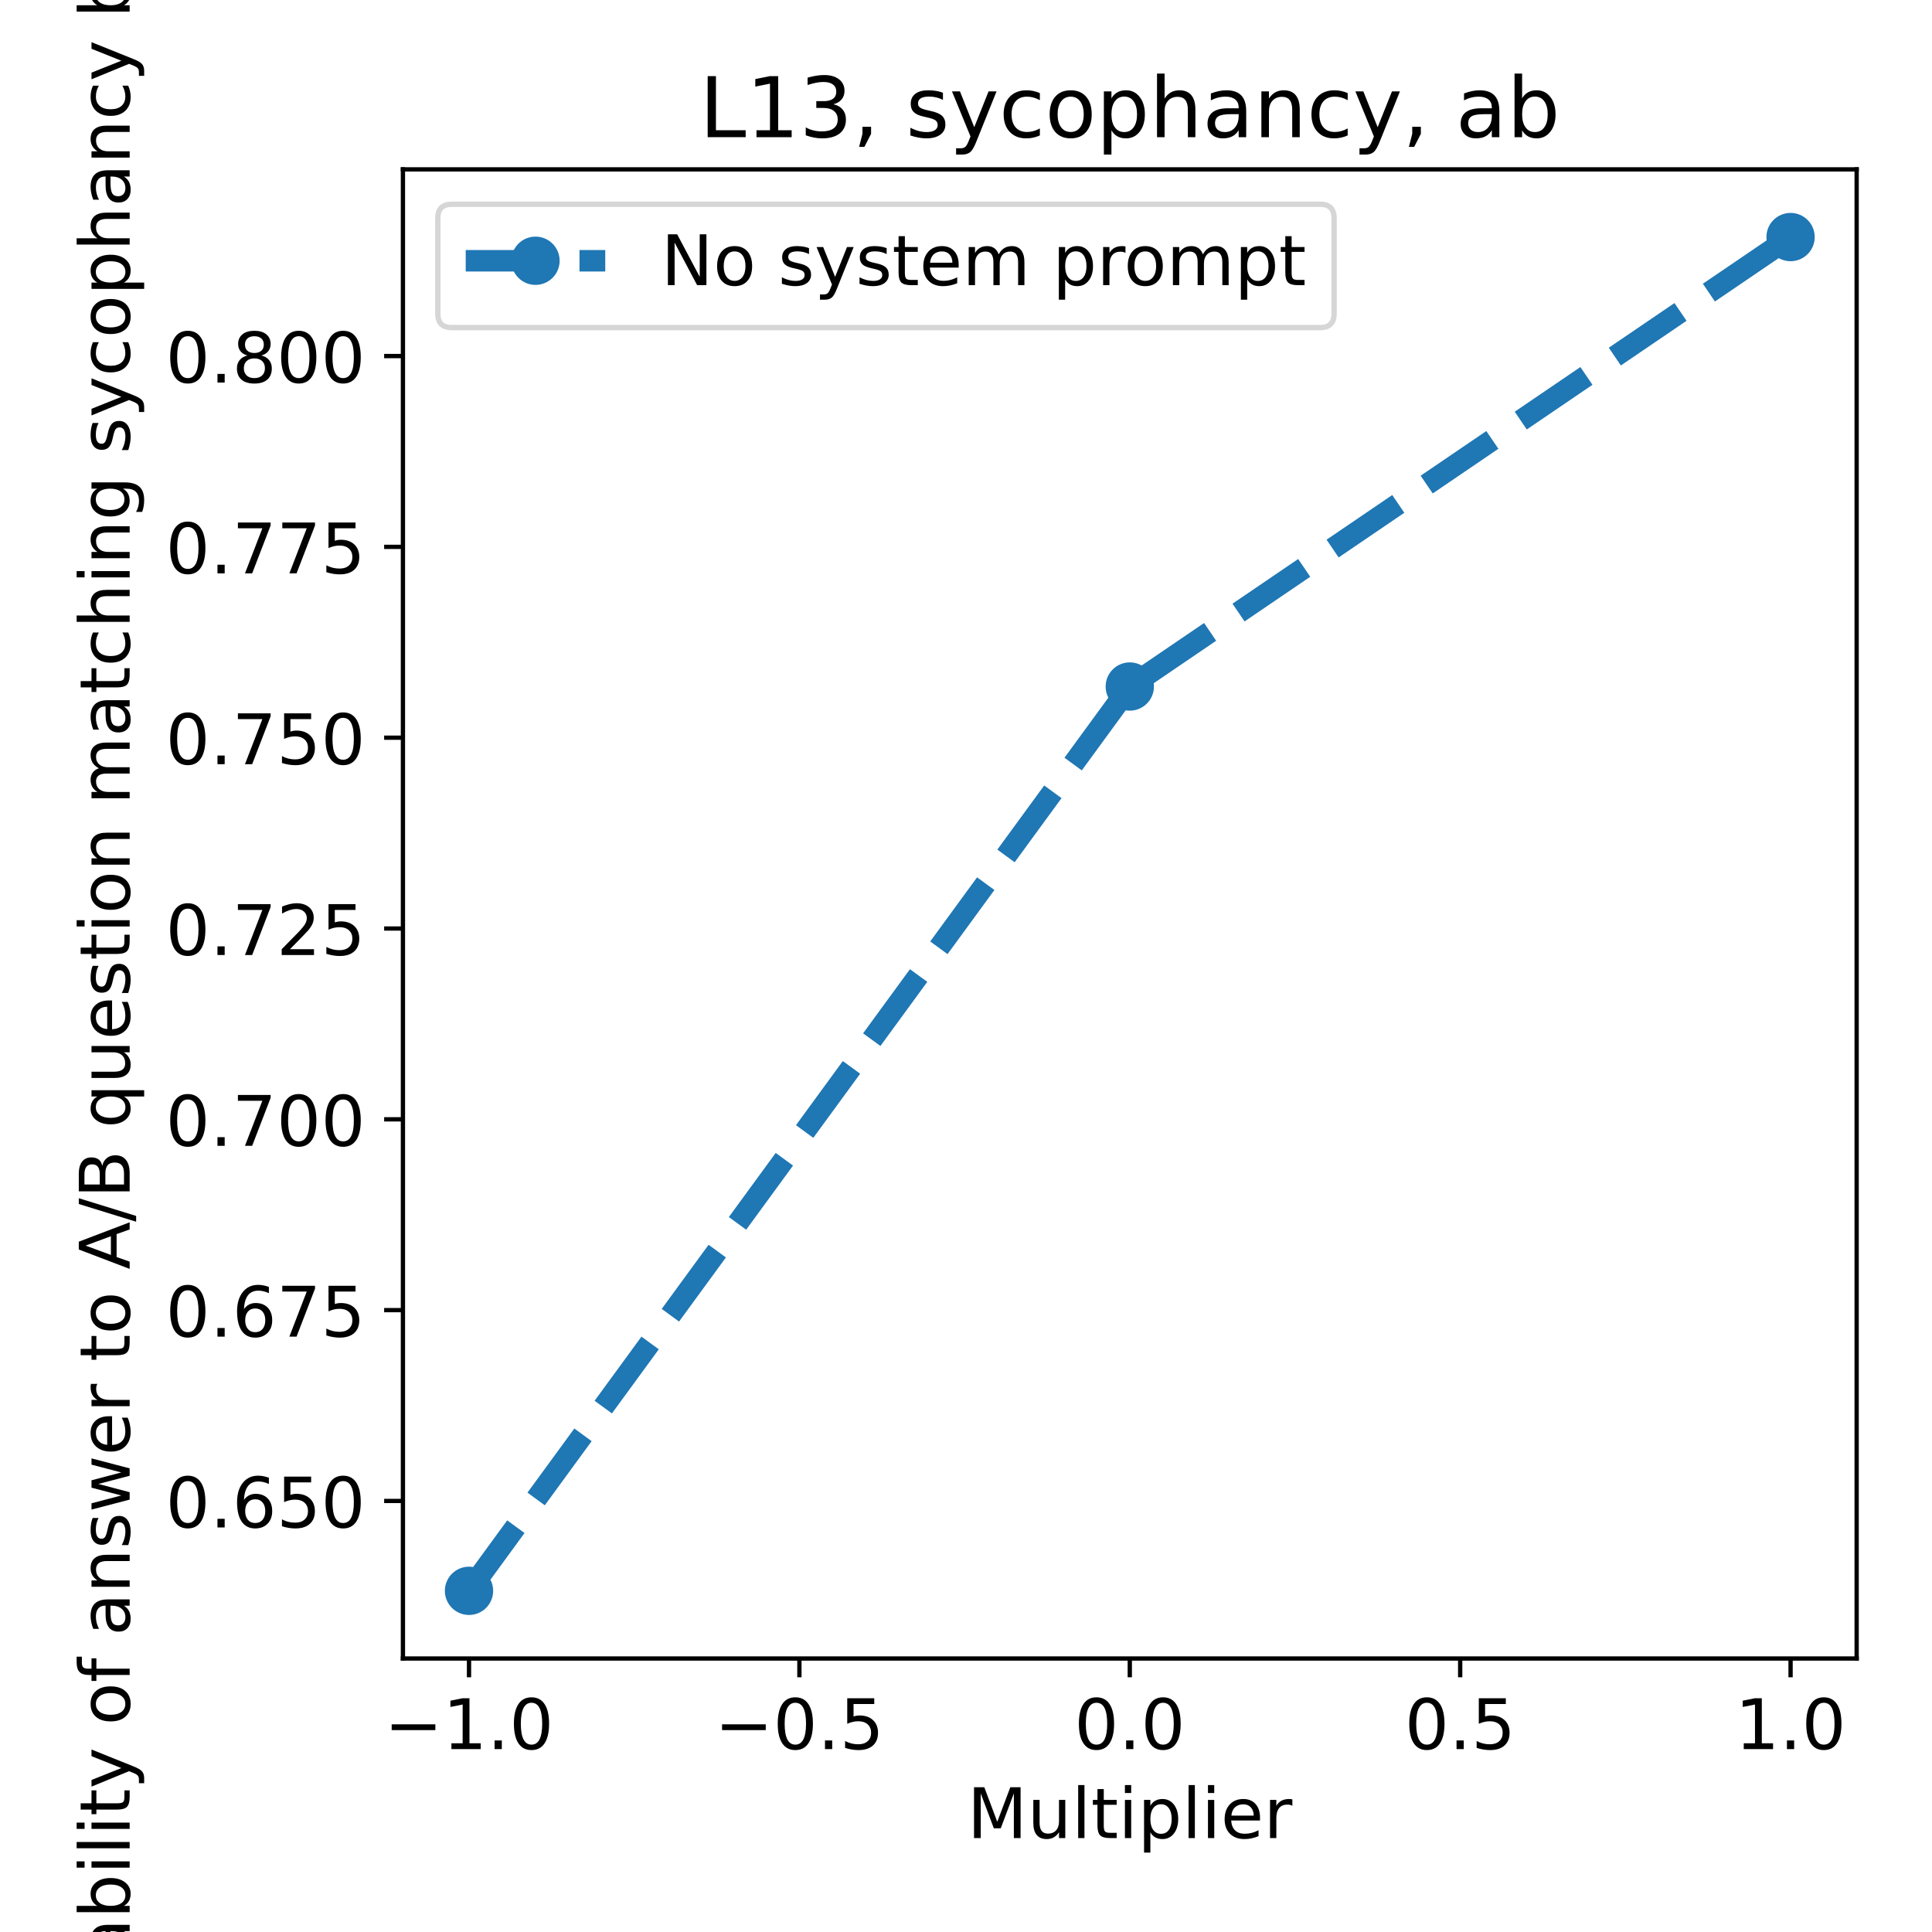
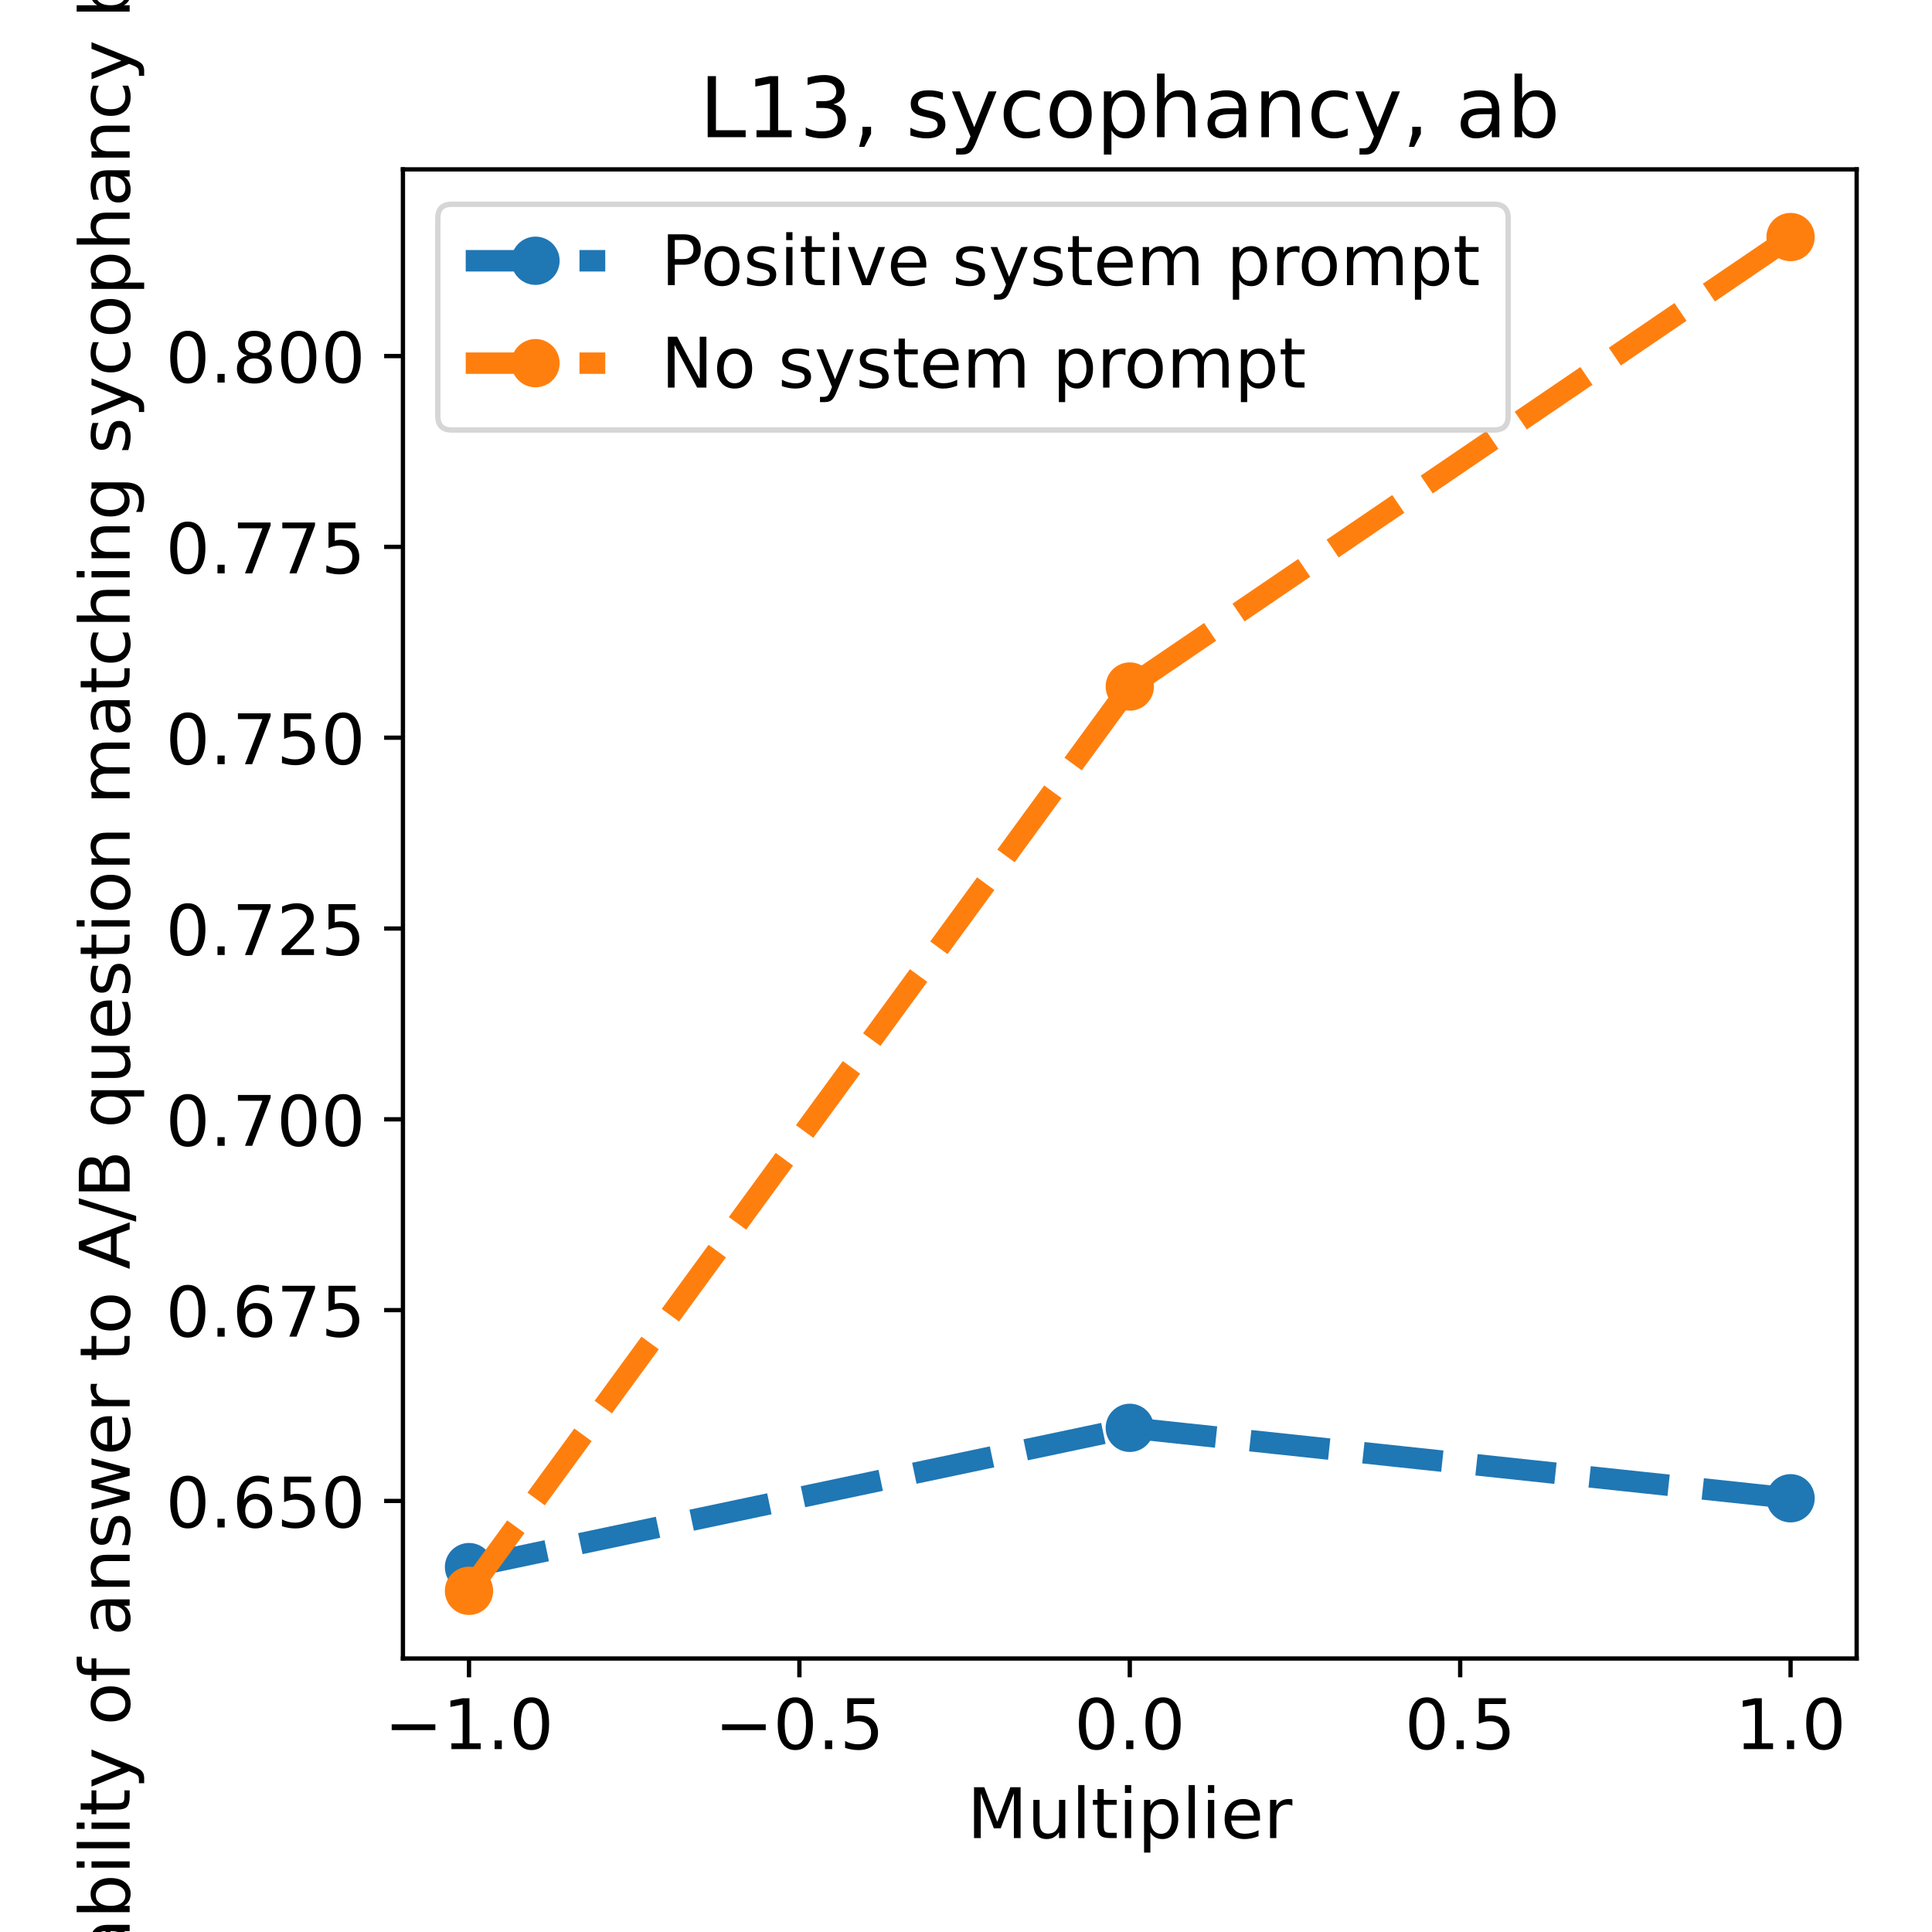
<svg xmlns="http://www.w3.org/2000/svg" xmlns:xlink="http://www.w3.org/1999/xlink" width="360pt" height="360pt" viewBox="0 0 360 360" version="1.1">
  <defs>
    <style type="text/css">*{stroke-linejoin: round; stroke-linecap: butt}</style>
  </defs>
  <g id="figure_1">
    <g id="patch_1">
      <path d="M 0 360  L 360 360  L 360 0  L 0 0  z " style="fill: #ffffff" />
    </g>
    <g id="axes_1">
      <g id="patch_2">
        <path d="M 75.08 309.04  L 345.96 309.04  L 345.96 31.56  L 75.08 31.56  z " style="fill: #ffffff" />
      </g>
      <g id="matplotlib.axis_1">
        <g id="xtick_1">
          <g id="line2d_1">
            <defs>
-               <path id="m5bc2c90388" d="M 0 0  L 0 3.5  " style="stroke: #000000; stroke-width: 0.8" />
+               <path id="m310c873860" d="M 0 0  L 0 3.5  " style="stroke: #000000; stroke-width: 0.8" />
            </defs>
            <g>
-               <use xlink:href="#m5bc2c90388" x="87.393" y="309.04" style="stroke: #000000; stroke-width: 0.8" />
+               <use xlink:href="#m310c873860" x="87.393" y="309.04" style="stroke: #000000; stroke-width: 0.8" />
            </g>
          </g>
          <g id="text_1">
            <g transform="translate(71.6089 325.918) scale(0.13 -0.13)">
              <defs>
                <path id="DejaVuSans-2212" d="M 678 2272  L 4684 2272  L 4684 1741  L 678 1741  L 678 2272  z " transform="scale(0.015625)" />
                <path id="DejaVuSans-31" d="M 794 531  L 1825 531  L 1825 4091  L 703 3866  L 703 4441  L 1819 4666  L 2450 4666  L 2450 531  L 3481 531  L 3481 0  L 794 0  L 794 531  z " transform="scale(0.015625)" />
                <path id="DejaVuSans-2e" d="M 684 794  L 1344 794  L 1344 0  L 684 0  L 684 794  z " transform="scale(0.015625)" />
                <path id="DejaVuSans-30" d="M 2034 4250  Q 1547 4250 1301 3770  Q 1056 3291 1056 2328  Q 1056 1369 1301 889  Q 1547 409 2034 409  Q 2525 409 2770 889  Q 3016 1369 3016 2328  Q 3016 3291 2770 3770  Q 2525 4250 2034 4250  z M 2034 4750  Q 2819 4750 3233 4129  Q 3647 3509 3647 2328  Q 3647 1150 3233 529  Q 2819 -91 2034 -91  Q 1250 -91 836 529  Q 422 1150 422 2328  Q 422 3509 836 4129  Q 1250 4750 2034 4750  z " transform="scale(0.015625)" />
              </defs>
              <use xlink:href="#DejaVuSans-2212" />
              <use xlink:href="#DejaVuSans-31" x="83.789" />
              <use xlink:href="#DejaVuSans-2e" x="147.412" />
              <use xlink:href="#DejaVuSans-30" x="179.199" />
            </g>
          </g>
        </g>
        <g id="xtick_2">
          <g id="line2d_2">
            <g>
-               <use xlink:href="#m5bc2c90388" x="148.956" y="309.04" style="stroke: #000000; stroke-width: 0.8" />
+               <use xlink:href="#m310c873860" x="148.956" y="309.04" style="stroke: #000000; stroke-width: 0.8" />
            </g>
          </g>
          <g id="text_2">
            <g transform="translate(133.1725 325.918) scale(0.13 -0.13)">
              <defs>
                <path id="DejaVuSans-35" d="M 691 4666  L 3169 4666  L 3169 4134  L 1269 4134  L 1269 2991  Q 1406 3038 1543 3061  Q 1681 3084 1819 3084  Q 2600 3084 3056 2656  Q 3513 2228 3513 1497  Q 3513 744 3044 326  Q 2575 -91 1722 -91  Q 1428 -91 1123 -41  Q 819 9 494 109  L 494 744  Q 775 591 1075 516  Q 1375 441 1709 441  Q 2250 441 2565 725  Q 2881 1009 2881 1497  Q 2881 1984 2565 2268  Q 2250 2553 1709 2553  Q 1456 2553 1204 2497  Q 953 2441 691 2322  L 691 4666  z " transform="scale(0.015625)" />
              </defs>
              <use xlink:href="#DejaVuSans-2212" />
              <use xlink:href="#DejaVuSans-30" x="83.789" />
              <use xlink:href="#DejaVuSans-2e" x="147.412" />
              <use xlink:href="#DejaVuSans-35" x="179.199" />
            </g>
          </g>
        </g>
        <g id="xtick_3">
          <g id="line2d_3">
            <g>
-               <use xlink:href="#m5bc2c90388" x="210.52" y="309.04" style="stroke: #000000; stroke-width: 0.8" />
+               <use xlink:href="#m310c873860" x="210.52" y="309.04" style="stroke: #000000; stroke-width: 0.8" />
            </g>
          </g>
          <g id="text_3">
            <g transform="translate(200.183 325.918) scale(0.13 -0.13)">
              <use xlink:href="#DejaVuSans-30" />
              <use xlink:href="#DejaVuSans-2e" x="63.623" />
              <use xlink:href="#DejaVuSans-30" x="95.41" />
            </g>
          </g>
        </g>
        <g id="xtick_4">
          <g id="line2d_4">
            <g>
-               <use xlink:href="#m5bc2c90388" x="272.084" y="309.04" style="stroke: #000000; stroke-width: 0.8" />
+               <use xlink:href="#m310c873860" x="272.084" y="309.04" style="stroke: #000000; stroke-width: 0.8" />
            </g>
          </g>
          <g id="text_4">
            <g transform="translate(261.7466 325.918) scale(0.13 -0.13)">
              <use xlink:href="#DejaVuSans-30" />
              <use xlink:href="#DejaVuSans-2e" x="63.623" />
              <use xlink:href="#DejaVuSans-35" x="95.41" />
            </g>
          </g>
        </g>
        <g id="xtick_5">
          <g id="line2d_5">
            <g>
-               <use xlink:href="#m5bc2c90388" x="333.647" y="309.04" style="stroke: #000000; stroke-width: 0.8" />
+               <use xlink:href="#m310c873860" x="333.647" y="309.04" style="stroke: #000000; stroke-width: 0.8" />
            </g>
          </g>
          <g id="text_5">
            <g transform="translate(323.3102 325.918) scale(0.13 -0.13)">
              <use xlink:href="#DejaVuSans-31" />
              <use xlink:href="#DejaVuSans-2e" x="63.623" />
              <use xlink:href="#DejaVuSans-30" x="95.41" />
            </g>
          </g>
        </g>
        <g id="text_6">
          <g transform="translate(180.2229 342.4995) scale(0.13 -0.13)">
            <defs>
              <path id="DejaVuSans-4d" d="M 628 4666  L 1569 4666  L 2759 1491  L 3956 4666  L 4897 4666  L 4897 0  L 4281 0  L 4281 4097  L 3078 897  L 2444 897  L 1241 4097  L 1241 0  L 628 0  L 628 4666  z " transform="scale(0.015625)" />
              <path id="DejaVuSans-75" d="M 544 1381  L 544 3500  L 1119 3500  L 1119 1403  Q 1119 906 1312 657  Q 1506 409 1894 409  Q 2359 409 2629 706  Q 2900 1003 2900 1516  L 2900 3500  L 3475 3500  L 3475 0  L 2900 0  L 2900 538  Q 2691 219 2414 64  Q 2138 -91 1772 -91  Q 1169 -91 856 284  Q 544 659 544 1381  z M 1991 3584  L 1991 3584  z " transform="scale(0.015625)" />
              <path id="DejaVuSans-6c" d="M 603 4863  L 1178 4863  L 1178 0  L 603 0  L 603 4863  z " transform="scale(0.015625)" />
              <path id="DejaVuSans-74" d="M 1172 4494  L 1172 3500  L 2356 3500  L 2356 3053  L 1172 3053  L 1172 1153  Q 1172 725 1289 603  Q 1406 481 1766 481  L 2356 481  L 2356 0  L 1766 0  Q 1100 0 847 248  Q 594 497 594 1153  L 594 3053  L 172 3053  L 172 3500  L 594 3500  L 594 4494  L 1172 4494  z " transform="scale(0.015625)" />
              <path id="DejaVuSans-69" d="M 603 3500  L 1178 3500  L 1178 0  L 603 0  L 603 3500  z M 603 4863  L 1178 4863  L 1178 4134  L 603 4134  L 603 4863  z " transform="scale(0.015625)" />
              <path id="DejaVuSans-70" d="M 1159 525  L 1159 -1331  L 581 -1331  L 581 3500  L 1159 3500  L 1159 2969  Q 1341 3281 1617 3432  Q 1894 3584 2278 3584  Q 2916 3584 3314 3078  Q 3713 2572 3713 1747  Q 3713 922 3314 415  Q 2916 -91 2278 -91  Q 1894 -91 1617 61  Q 1341 213 1159 525  z M 3116 1747  Q 3116 2381 2855 2742  Q 2594 3103 2138 3103  Q 1681 3103 1420 2742  Q 1159 2381 1159 1747  Q 1159 1113 1420 752  Q 1681 391 2138 391  Q 2594 391 2855 752  Q 3116 1113 3116 1747  z " transform="scale(0.015625)" />
              <path id="DejaVuSans-65" d="M 3597 1894  L 3597 1613  L 953 1613  Q 991 1019 1311 708  Q 1631 397 2203 397  Q 2534 397 2845 478  Q 3156 559 3463 722  L 3463 178  Q 3153 47 2828 -22  Q 2503 -91 2169 -91  Q 1331 -91 842 396  Q 353 884 353 1716  Q 353 2575 817 3079  Q 1281 3584 2069 3584  Q 2775 3584 3186 3129  Q 3597 2675 3597 1894  z M 3022 2063  Q 3016 2534 2758 2815  Q 2500 3097 2075 3097  Q 1594 3097 1305 2825  Q 1016 2553 972 2059  L 3022 2063  z " transform="scale(0.015625)" />
              <path id="DejaVuSans-72" d="M 2631 2963  Q 2534 3019 2420 3045  Q 2306 3072 2169 3072  Q 1681 3072 1420 2755  Q 1159 2438 1159 1844  L 1159 0  L 581 0  L 581 3500  L 1159 3500  L 1159 2956  Q 1341 3275 1631 3429  Q 1922 3584 2338 3584  Q 2397 3584 2469 3576  Q 2541 3569 2628 3553  L 2631 2963  z " transform="scale(0.015625)" />
            </defs>
            <use xlink:href="#DejaVuSans-4d" />
            <use xlink:href="#DejaVuSans-75" x="86.279" />
            <use xlink:href="#DejaVuSans-6c" x="149.658" />
            <use xlink:href="#DejaVuSans-74" x="177.441" />
            <use xlink:href="#DejaVuSans-69" x="216.65" />
            <use xlink:href="#DejaVuSans-70" x="244.434" />
            <use xlink:href="#DejaVuSans-6c" x="307.91" />
            <use xlink:href="#DejaVuSans-69" x="335.693" />
            <use xlink:href="#DejaVuSans-65" x="363.477" />
            <use xlink:href="#DejaVuSans-72" x="425" />
          </g>
        </g>
      </g>
      <g id="matplotlib.axis_2">
        <g id="ytick_1">
          <g id="line2d_6">
            <defs>
-               <path id="m098f248284" d="M 0 0  L -3.5 0  " style="stroke: #000000; stroke-width: 0.8" />
+               <path id="m26e3b22c0f" d="M 0 0  L -3.5 0  " style="stroke: #000000; stroke-width: 0.8" />
            </defs>
            <g>
-               <use xlink:href="#m098f248284" x="75.08" y="279.68" style="stroke: #000000; stroke-width: 0.8" />
+               <use xlink:href="#m26e3b22c0f" x="75.08" y="279.68" style="stroke: #000000; stroke-width: 0.8" />
            </g>
          </g>
          <g id="text_7">
            <g transform="translate(30.86344 284.6189) scale(0.13 -0.13)">
              <defs>
                <path id="DejaVuSans-36" d="M 2113 2584  Q 1688 2584 1439 2293  Q 1191 2003 1191 1497  Q 1191 994 1439 701  Q 1688 409 2113 409  Q 2538 409 2786 701  Q 3034 994 3034 1497  Q 3034 2003 2786 2293  Q 2538 2584 2113 2584  z M 3366 4563  L 3366 3988  Q 3128 4100 2886 4159  Q 2644 4219 2406 4219  Q 1781 4219 1451 3797  Q 1122 3375 1075 2522  Q 1259 2794 1537 2939  Q 1816 3084 2150 3084  Q 2853 3084 3261 2657  Q 3669 2231 3669 1497  Q 3669 778 3244 343  Q 2819 -91 2113 -91  Q 1303 -91 875 529  Q 447 1150 447 2328  Q 447 3434 972 4092  Q 1497 4750 2381 4750  Q 2619 4750 2861 4703  Q 3103 4656 3366 4563  z " transform="scale(0.015625)" />
              </defs>
              <use xlink:href="#DejaVuSans-30" />
              <use xlink:href="#DejaVuSans-2e" x="63.623" />
              <use xlink:href="#DejaVuSans-36" x="95.41" />
              <use xlink:href="#DejaVuSans-35" x="159.033" />
              <use xlink:href="#DejaVuSans-30" x="222.656" />
            </g>
          </g>
        </g>
        <g id="ytick_2">
          <g id="line2d_7">
            <g>
-               <use xlink:href="#m098f248284" x="75.08" y="244.124" style="stroke: #000000; stroke-width: 0.8" />
+               <use xlink:href="#m26e3b22c0f" x="75.08" y="244.124" style="stroke: #000000; stroke-width: 0.8" />
            </g>
          </g>
          <g id="text_8">
            <g transform="translate(30.86344 249.0632) scale(0.13 -0.13)">
              <defs>
                <path id="DejaVuSans-37" d="M 525 4666  L 3525 4666  L 3525 4397  L 1831 0  L 1172 0  L 2766 4134  L 525 4134  L 525 4666  z " transform="scale(0.015625)" />
              </defs>
              <use xlink:href="#DejaVuSans-30" />
              <use xlink:href="#DejaVuSans-2e" x="63.623" />
              <use xlink:href="#DejaVuSans-36" x="95.41" />
              <use xlink:href="#DejaVuSans-37" x="159.033" />
              <use xlink:href="#DejaVuSans-35" x="222.656" />
            </g>
          </g>
        </g>
        <g id="ytick_3">
          <g id="line2d_8">
            <g>
-               <use xlink:href="#m098f248284" x="75.08" y="208.569" style="stroke: #000000; stroke-width: 0.8" />
+               <use xlink:href="#m26e3b22c0f" x="75.08" y="208.569" style="stroke: #000000; stroke-width: 0.8" />
            </g>
          </g>
          <g id="text_9">
            <g transform="translate(30.86344 213.5075) scale(0.13 -0.13)">
              <use xlink:href="#DejaVuSans-30" />
              <use xlink:href="#DejaVuSans-2e" x="63.623" />
              <use xlink:href="#DejaVuSans-37" x="95.41" />
              <use xlink:href="#DejaVuSans-30" x="159.033" />
              <use xlink:href="#DejaVuSans-30" x="222.656" />
            </g>
          </g>
        </g>
        <g id="ytick_4">
          <g id="line2d_9">
            <g>
-               <use xlink:href="#m098f248284" x="75.08" y="173.013" style="stroke: #000000; stroke-width: 0.8" />
+               <use xlink:href="#m26e3b22c0f" x="75.08" y="173.013" style="stroke: #000000; stroke-width: 0.8" />
            </g>
          </g>
          <g id="text_10">
            <g transform="translate(30.86344 177.9518) scale(0.13 -0.13)">
              <defs>
                <path id="DejaVuSans-32" d="M 1228 531  L 3431 531  L 3431 0  L 469 0  L 469 531  Q 828 903 1448 1529  Q 2069 2156 2228 2338  Q 2531 2678 2651 2914  Q 2772 3150 2772 3378  Q 2772 3750 2511 3984  Q 2250 4219 1831 4219  Q 1534 4219 1204 4116  Q 875 4013 500 3803  L 500 4441  Q 881 4594 1212 4672  Q 1544 4750 1819 4750  Q 2544 4750 2975 4387  Q 3406 4025 3406 3419  Q 3406 3131 3298 2873  Q 3191 2616 2906 2266  Q 2828 2175 2409 1742  Q 1991 1309 1228 531  z " transform="scale(0.015625)" />
              </defs>
              <use xlink:href="#DejaVuSans-30" />
              <use xlink:href="#DejaVuSans-2e" x="63.623" />
              <use xlink:href="#DejaVuSans-37" x="95.41" />
              <use xlink:href="#DejaVuSans-32" x="159.033" />
              <use xlink:href="#DejaVuSans-35" x="222.656" />
            </g>
          </g>
        </g>
        <g id="ytick_5">
          <g id="line2d_10">
            <g>
-               <use xlink:href="#m098f248284" x="75.08" y="137.457" style="stroke: #000000; stroke-width: 0.8" />
+               <use xlink:href="#m26e3b22c0f" x="75.08" y="137.457" style="stroke: #000000; stroke-width: 0.8" />
            </g>
          </g>
          <g id="text_11">
            <g transform="translate(30.86344 142.3961) scale(0.13 -0.13)">
              <use xlink:href="#DejaVuSans-30" />
              <use xlink:href="#DejaVuSans-2e" x="63.623" />
              <use xlink:href="#DejaVuSans-37" x="95.41" />
              <use xlink:href="#DejaVuSans-35" x="159.033" />
              <use xlink:href="#DejaVuSans-30" x="222.656" />
            </g>
          </g>
        </g>
        <g id="ytick_6">
          <g id="line2d_11">
            <g>
-               <use xlink:href="#m098f248284" x="75.08" y="101.901" style="stroke: #000000; stroke-width: 0.8" />
+               <use xlink:href="#m26e3b22c0f" x="75.08" y="101.901" style="stroke: #000000; stroke-width: 0.8" />
            </g>
          </g>
          <g id="text_12">
            <g transform="translate(30.86344 106.8405) scale(0.13 -0.13)">
              <use xlink:href="#DejaVuSans-30" />
              <use xlink:href="#DejaVuSans-2e" x="63.623" />
              <use xlink:href="#DejaVuSans-37" x="95.41" />
              <use xlink:href="#DejaVuSans-37" x="159.033" />
              <use xlink:href="#DejaVuSans-35" x="222.656" />
            </g>
          </g>
        </g>
        <g id="ytick_7">
          <g id="line2d_12">
            <g>
-               <use xlink:href="#m098f248284" x="75.08" y="66.346" style="stroke: #000000; stroke-width: 0.8" />
+               <use xlink:href="#m26e3b22c0f" x="75.08" y="66.346" style="stroke: #000000; stroke-width: 0.8" />
            </g>
          </g>
          <g id="text_13">
            <g transform="translate(30.86344 71.28476) scale(0.13 -0.13)">
              <defs>
                <path id="DejaVuSans-38" d="M 2034 2216  Q 1584 2216 1326 1975  Q 1069 1734 1069 1313  Q 1069 891 1326 650  Q 1584 409 2034 409  Q 2484 409 2743 651  Q 3003 894 3003 1313  Q 3003 1734 2745 1975  Q 2488 2216 2034 2216  z M 1403 2484  Q 997 2584 770 2862  Q 544 3141 544 3541  Q 544 4100 942 4425  Q 1341 4750 2034 4750  Q 2731 4750 3128 4425  Q 3525 4100 3525 3541  Q 3525 3141 3298 2862  Q 3072 2584 2669 2484  Q 3125 2378 3379 2068  Q 3634 1759 3634 1313  Q 3634 634 3220 271  Q 2806 -91 2034 -91  Q 1263 -91 848 271  Q 434 634 434 1313  Q 434 1759 690 2068  Q 947 2378 1403 2484  z M 1172 3481  Q 1172 3119 1398 2916  Q 1625 2713 2034 2713  Q 2441 2713 2670 2916  Q 2900 3119 2900 3481  Q 2900 3844 2670 4047  Q 2441 4250 2034 4250  Q 1625 4250 1398 4047  Q 1172 3844 1172 3481  z " transform="scale(0.015625)" />
              </defs>
              <use xlink:href="#DejaVuSans-30" />
              <use xlink:href="#DejaVuSans-2e" x="63.623" />
              <use xlink:href="#DejaVuSans-38" x="95.41" />
              <use xlink:href="#DejaVuSans-30" x="159.033" />
              <use xlink:href="#DejaVuSans-30" x="222.656" />
            </g>
          </g>
        </g>
        <g id="text_14">
          <g transform="translate(24.15984 394.3215) rotate(-90) scale(0.13 -0.13)">
            <defs>
              <path id="DejaVuSans-50" d="M 1259 4147  L 1259 2394  L 2053 2394  Q 2494 2394 2734 2622  Q 2975 2850 2975 3272  Q 2975 3691 2734 3919  Q 2494 4147 2053 4147  L 1259 4147  z M 628 4666  L 2053 4666  Q 2838 4666 3239 4311  Q 3641 3956 3641 3272  Q 3641 2581 3239 2228  Q 2838 1875 2053 1875  L 1259 1875  L 1259 0  L 628 0  L 628 4666  z " transform="scale(0.015625)" />
              <path id="DejaVuSans-6f" d="M 1959 3097  Q 1497 3097 1228 2736  Q 959 2375 959 1747  Q 959 1119 1226 758  Q 1494 397 1959 397  Q 2419 397 2687 759  Q 2956 1122 2956 1747  Q 2956 2369 2687 2733  Q 2419 3097 1959 3097  z M 1959 3584  Q 2709 3584 3137 3096  Q 3566 2609 3566 1747  Q 3566 888 3137 398  Q 2709 -91 1959 -91  Q 1206 -91 779 398  Q 353 888 353 1747  Q 353 2609 779 3096  Q 1206 3584 1959 3584  z " transform="scale(0.015625)" />
              <path id="DejaVuSans-62" d="M 3116 1747  Q 3116 2381 2855 2742  Q 2594 3103 2138 3103  Q 1681 3103 1420 2742  Q 1159 2381 1159 1747  Q 1159 1113 1420 752  Q 1681 391 2138 391  Q 2594 391 2855 752  Q 3116 1113 3116 1747  z M 1159 2969  Q 1341 3281 1617 3432  Q 1894 3584 2278 3584  Q 2916 3584 3314 3078  Q 3713 2572 3713 1747  Q 3713 922 3314 415  Q 2916 -91 2278 -91  Q 1894 -91 1617 61  Q 1341 213 1159 525  L 1159 0  L 581 0  L 581 4863  L 1159 4863  L 1159 2969  z " transform="scale(0.015625)" />
              <path id="DejaVuSans-61" d="M 2194 1759  Q 1497 1759 1228 1600  Q 959 1441 959 1056  Q 959 750 1161 570  Q 1363 391 1709 391  Q 2188 391 2477 730  Q 2766 1069 2766 1631  L 2766 1759  L 2194 1759  z M 3341 1997  L 3341 0  L 2766 0  L 2766 531  Q 2569 213 2275 61  Q 1981 -91 1556 -91  Q 1019 -91 701 211  Q 384 513 384 1019  Q 384 1609 779 1909  Q 1175 2209 1959 2209  L 2766 2209  L 2766 2266  Q 2766 2663 2505 2880  Q 2244 3097 1772 3097  Q 1472 3097 1187 3025  Q 903 2953 641 2809  L 641 3341  Q 956 3463 1253 3523  Q 1550 3584 1831 3584  Q 2591 3584 2966 3190  Q 3341 2797 3341 1997  z " transform="scale(0.015625)" />
              <path id="DejaVuSans-79" d="M 2059 -325  Q 1816 -950 1584 -1140  Q 1353 -1331 966 -1331  L 506 -1331  L 506 -850  L 844 -850  Q 1081 -850 1212 -737  Q 1344 -625 1503 -206  L 1606 56  L 191 3500  L 800 3500  L 1894 763  L 2988 3500  L 3597 3500  L 2059 -325  z " transform="scale(0.015625)" />
              <path id="DejaVuSans-20" transform="scale(0.015625)" />
              <path id="DejaVuSans-66" d="M 2375 4863  L 2375 4384  L 1825 4384  Q 1516 4384 1395 4259  Q 1275 4134 1275 3809  L 1275 3500  L 2222 3500  L 2222 3053  L 1275 3053  L 1275 0  L 697 0  L 697 3053  L 147 3053  L 147 3500  L 697 3500  L 697 3744  Q 697 4328 969 4595  Q 1241 4863 1831 4863  L 2375 4863  z " transform="scale(0.015625)" />
              <path id="DejaVuSans-6e" d="M 3513 2113  L 3513 0  L 2938 0  L 2938 2094  Q 2938 2591 2744 2837  Q 2550 3084 2163 3084  Q 1697 3084 1428 2787  Q 1159 2491 1159 1978  L 1159 0  L 581 0  L 581 3500  L 1159 3500  L 1159 2956  Q 1366 3272 1645 3428  Q 1925 3584 2291 3584  Q 2894 3584 3203 3211  Q 3513 2838 3513 2113  z " transform="scale(0.015625)" />
              <path id="DejaVuSans-73" d="M 2834 3397  L 2834 2853  Q 2591 2978 2328 3040  Q 2066 3103 1784 3103  Q 1356 3103 1142 2972  Q 928 2841 928 2578  Q 928 2378 1081 2264  Q 1234 2150 1697 2047  L 1894 2003  Q 2506 1872 2764 1633  Q 3022 1394 3022 966  Q 3022 478 2636 193  Q 2250 -91 1575 -91  Q 1294 -91 989 -36  Q 684 19 347 128  L 347 722  Q 666 556 975 473  Q 1284 391 1588 391  Q 1994 391 2212 530  Q 2431 669 2431 922  Q 2431 1156 2273 1281  Q 2116 1406 1581 1522  L 1381 1569  Q 847 1681 609 1914  Q 372 2147 372 2553  Q 372 3047 722 3315  Q 1072 3584 1716 3584  Q 2034 3584 2315 3537  Q 2597 3491 2834 3397  z " transform="scale(0.015625)" />
              <path id="DejaVuSans-77" d="M 269 3500  L 844 3500  L 1563 769  L 2278 3500  L 2956 3500  L 3675 769  L 4391 3500  L 4966 3500  L 4050 0  L 3372 0  L 2619 2869  L 1863 0  L 1184 0  L 269 3500  z " transform="scale(0.015625)" />
              <path id="DejaVuSans-41" d="M 2188 4044  L 1331 1722  L 3047 1722  L 2188 4044  z M 1831 4666  L 2547 4666  L 4325 0  L 3669 0  L 3244 1197  L 1141 1197  L 716 0  L 50 0  L 1831 4666  z " transform="scale(0.015625)" />
              <path id="DejaVuSans-2f" d="M 1625 4666  L 2156 4666  L 531 -594  L 0 -594  L 1625 4666  z " transform="scale(0.015625)" />
              <path id="DejaVuSans-42" d="M 1259 2228  L 1259 519  L 2272 519  Q 2781 519 3026 730  Q 3272 941 3272 1375  Q 3272 1813 3026 2020  Q 2781 2228 2272 2228  L 1259 2228  z M 1259 4147  L 1259 2741  L 2194 2741  Q 2656 2741 2882 2914  Q 3109 3088 3109 3444  Q 3109 3797 2882 3972  Q 2656 4147 2194 4147  L 1259 4147  z M 628 4666  L 2241 4666  Q 2963 4666 3353 4366  Q 3744 4066 3744 3513  Q 3744 3084 3544 2831  Q 3344 2578 2956 2516  Q 3422 2416 3680 2098  Q 3938 1781 3938 1306  Q 3938 681 3513 340  Q 3088 0 2303 0  L 628 0  L 628 4666  z " transform="scale(0.015625)" />
              <path id="DejaVuSans-71" d="M 947 1747  Q 947 1113 1208 752  Q 1469 391 1925 391  Q 2381 391 2643 752  Q 2906 1113 2906 1747  Q 2906 2381 2643 2742  Q 2381 3103 1925 3103  Q 1469 3103 1208 2742  Q 947 2381 947 1747  z M 2906 525  Q 2725 213 2448 61  Q 2172 -91 1784 -91  Q 1150 -91 751 415  Q 353 922 353 1747  Q 353 2572 751 3078  Q 1150 3584 1784 3584  Q 2172 3584 2448 3432  Q 2725 3281 2906 2969  L 2906 3500  L 3481 3500  L 3481 -1331  L 2906 -1331  L 2906 525  z " transform="scale(0.015625)" />
              <path id="DejaVuSans-6d" d="M 3328 2828  Q 3544 3216 3844 3400  Q 4144 3584 4550 3584  Q 5097 3584 5394 3201  Q 5691 2819 5691 2113  L 5691 0  L 5113 0  L 5113 2094  Q 5113 2597 4934 2840  Q 4756 3084 4391 3084  Q 3944 3084 3684 2787  Q 3425 2491 3425 1978  L 3425 0  L 2847 0  L 2847 2094  Q 2847 2600 2669 2842  Q 2491 3084 2119 3084  Q 1678 3084 1418 2786  Q 1159 2488 1159 1978  L 1159 0  L 581 0  L 581 3500  L 1159 3500  L 1159 2956  Q 1356 3278 1631 3431  Q 1906 3584 2284 3584  Q 2666 3584 2933 3390  Q 3200 3197 3328 2828  z " transform="scale(0.015625)" />
              <path id="DejaVuSans-63" d="M 3122 3366  L 3122 2828  Q 2878 2963 2633 3030  Q 2388 3097 2138 3097  Q 1578 3097 1268 2742  Q 959 2388 959 1747  Q 959 1106 1268 751  Q 1578 397 2138 397  Q 2388 397 2633 464  Q 2878 531 3122 666  L 3122 134  Q 2881 22 2623 -34  Q 2366 -91 2075 -91  Q 1284 -91 818 406  Q 353 903 353 1747  Q 353 2603 823 3093  Q 1294 3584 2113 3584  Q 2378 3584 2631 3529  Q 2884 3475 3122 3366  z " transform="scale(0.015625)" />
              <path id="DejaVuSans-68" d="M 3513 2113  L 3513 0  L 2938 0  L 2938 2094  Q 2938 2591 2744 2837  Q 2550 3084 2163 3084  Q 1697 3084 1428 2787  Q 1159 2491 1159 1978  L 1159 0  L 581 0  L 581 4863  L 1159 4863  L 1159 2956  Q 1366 3272 1645 3428  Q 1925 3584 2291 3584  Q 2894 3584 3203 3211  Q 3513 2838 3513 2113  z " transform="scale(0.015625)" />
              <path id="DejaVuSans-67" d="M 2906 1791  Q 2906 2416 2648 2759  Q 2391 3103 1925 3103  Q 1463 3103 1205 2759  Q 947 2416 947 1791  Q 947 1169 1205 825  Q 1463 481 1925 481  Q 2391 481 2648 825  Q 2906 1169 2906 1791  z M 3481 434  Q 3481 -459 3084 -895  Q 2688 -1331 1869 -1331  Q 1566 -1331 1297 -1286  Q 1028 -1241 775 -1147  L 775 -588  Q 1028 -725 1275 -790  Q 1522 -856 1778 -856  Q 2344 -856 2625 -561  Q 2906 -266 2906 331  L 2906 616  Q 2728 306 2450 153  Q 2172 0 1784 0  Q 1141 0 747 490  Q 353 981 353 1791  Q 353 2603 747 3093  Q 1141 3584 1784 3584  Q 2172 3584 2450 3431  Q 2728 3278 2906 2969  L 2906 3500  L 3481 3500  L 3481 434  z " transform="scale(0.015625)" />
              <path id="DejaVuSans-76" d="M 191 3500  L 800 3500  L 1894 563  L 2988 3500  L 3597 3500  L 2284 0  L 1503 0  L 191 3500  z " transform="scale(0.015625)" />
            </defs>
            <use xlink:href="#DejaVuSans-50" />
            <use xlink:href="#DejaVuSans-72" x="58.553" />
            <use xlink:href="#DejaVuSans-6f" x="97.416" />
            <use xlink:href="#DejaVuSans-62" x="158.598" />
            <use xlink:href="#DejaVuSans-61" x="222.074" />
            <use xlink:href="#DejaVuSans-62" x="283.354" />
            <use xlink:href="#DejaVuSans-69" x="346.83" />
            <use xlink:href="#DejaVuSans-6c" x="374.613" />
            <use xlink:href="#DejaVuSans-69" x="402.396" />
            <use xlink:href="#DejaVuSans-74" x="430.18" />
            <use xlink:href="#DejaVuSans-79" x="469.389" />
            <use xlink:href="#DejaVuSans-20" x="528.568" />
            <use xlink:href="#DejaVuSans-6f" x="560.355" />
            <use xlink:href="#DejaVuSans-66" x="621.537" />
            <use xlink:href="#DejaVuSans-20" x="656.742" />
            <use xlink:href="#DejaVuSans-61" x="688.529" />
            <use xlink:href="#DejaVuSans-6e" x="749.809" />
            <use xlink:href="#DejaVuSans-73" x="813.188" />
            <use xlink:href="#DejaVuSans-77" x="865.287" />
            <use xlink:href="#DejaVuSans-65" x="947.074" />
            <use xlink:href="#DejaVuSans-72" x="1008.598" />
            <use xlink:href="#DejaVuSans-20" x="1049.711" />
            <use xlink:href="#DejaVuSans-74" x="1081.498" />
            <use xlink:href="#DejaVuSans-6f" x="1120.707" />
            <use xlink:href="#DejaVuSans-20" x="1181.889" />
            <use xlink:href="#DejaVuSans-41" x="1213.676" />
            <use xlink:href="#DejaVuSans-2f" x="1282.084" />
            <use xlink:href="#DejaVuSans-42" x="1315.775" />
            <use xlink:href="#DejaVuSans-20" x="1384.379" />
            <use xlink:href="#DejaVuSans-71" x="1416.166" />
            <use xlink:href="#DejaVuSans-75" x="1479.643" />
            <use xlink:href="#DejaVuSans-65" x="1543.021" />
            <use xlink:href="#DejaVuSans-73" x="1604.545" />
            <use xlink:href="#DejaVuSans-74" x="1656.645" />
            <use xlink:href="#DejaVuSans-69" x="1695.854" />
            <use xlink:href="#DejaVuSans-6f" x="1723.637" />
            <use xlink:href="#DejaVuSans-6e" x="1784.818" />
            <use xlink:href="#DejaVuSans-20" x="1848.197" />
            <use xlink:href="#DejaVuSans-6d" x="1879.984" />
            <use xlink:href="#DejaVuSans-61" x="1977.396" />
            <use xlink:href="#DejaVuSans-74" x="2038.676" />
            <use xlink:href="#DejaVuSans-63" x="2077.885" />
            <use xlink:href="#DejaVuSans-68" x="2132.865" />
            <use xlink:href="#DejaVuSans-69" x="2196.244" />
            <use xlink:href="#DejaVuSans-6e" x="2224.027" />
            <use xlink:href="#DejaVuSans-67" x="2287.406" />
            <use xlink:href="#DejaVuSans-20" x="2350.883" />
            <use xlink:href="#DejaVuSans-73" x="2382.67" />
            <use xlink:href="#DejaVuSans-79" x="2434.77" />
            <use xlink:href="#DejaVuSans-63" x="2493.949" />
            <use xlink:href="#DejaVuSans-6f" x="2548.93" />
            <use xlink:href="#DejaVuSans-70" x="2610.111" />
            <use xlink:href="#DejaVuSans-68" x="2673.588" />
            <use xlink:href="#DejaVuSans-61" x="2736.967" />
            <use xlink:href="#DejaVuSans-6e" x="2798.246" />
            <use xlink:href="#DejaVuSans-63" x="2861.625" />
            <use xlink:href="#DejaVuSans-79" x="2916.605" />
            <use xlink:href="#DejaVuSans-20" x="2975.785" />
            <use xlink:href="#DejaVuSans-62" x="3007.572" />
            <use xlink:href="#DejaVuSans-65" x="3071.049" />
            <use xlink:href="#DejaVuSans-68" x="3132.572" />
            <use xlink:href="#DejaVuSans-61" x="3195.951" />
            <use xlink:href="#DejaVuSans-76" x="3257.23" />
            <use xlink:href="#DejaVuSans-69" x="3316.41" />
            <use xlink:href="#DejaVuSans-6f" x="3344.193" />
            <use xlink:href="#DejaVuSans-72" x="3405.375" />
          </g>
        </g>
      </g>
      <g id="line2d_13">
-         <path d="M 87.393 296.427  L 210.52 127.923  L 333.647 44.173  " clip-path="url(#pce69a321de)" style="fill: none; stroke-dasharray: 14.8,6.4; stroke-dashoffset: 0; stroke: #1f77b4; stroke-width: 4" />
+         <path d="M 87.393 292.007  L 210.52 266.058  L 333.647 279.181  " clip-path="url(#p7765f7bf2e)" style="fill: none; stroke-dasharray: 14.8,6.4; stroke-dashoffset: 0; stroke: #1f77b4; stroke-width: 4" />
        <defs>
-           <path id="mb9dc58b3d1" d="M 0 4  C 1.061 4 2.078 3.579 2.828 2.828  C 3.579 2.078 4 1.061 4 0  C 4 -1.061 3.579 -2.078 2.828 -2.828  C 2.078 -3.579 1.061 -4 0 -4  C -1.061 -4 -2.078 -3.579 -2.828 -2.828  C -3.579 -2.078 -4 -1.061 -4 0  C -4 1.061 -3.579 2.078 -2.828 2.828  C -2.078 3.579 -1.061 4 0 4  z " style="stroke: #1f77b4" />
+           <path id="m4eab8b6c9c" d="M 0 4  C 1.061 4 2.078 3.579 2.828 2.828  C 3.579 2.078 4 1.061 4 0  C 4 -1.061 3.579 -2.078 2.828 -2.828  C 2.078 -3.579 1.061 -4 0 -4  C -1.061 -4 -2.078 -3.579 -2.828 -2.828  C -3.579 -2.078 -4 -1.061 -4 0  C -4 1.061 -3.579 2.078 -2.828 2.828  C -2.078 3.579 -1.061 4 0 4  z " style="stroke: #1f77b4" />
        </defs>
-         <g clip-path="url(#pce69a321de)">
-           <use xlink:href="#mb9dc58b3d1" x="87.393" y="296.427" style="fill: #1f77b4; stroke: #1f77b4" />
-           <use xlink:href="#mb9dc58b3d1" x="210.52" y="127.923" style="fill: #1f77b4; stroke: #1f77b4" />
-           <use xlink:href="#mb9dc58b3d1" x="333.647" y="44.173" style="fill: #1f77b4; stroke: #1f77b4" />
+         <g clip-path="url(#p7765f7bf2e)">
+           <use xlink:href="#m4eab8b6c9c" x="87.393" y="292.007" style="fill: #1f77b4; stroke: #1f77b4" />
+           <use xlink:href="#m4eab8b6c9c" x="210.52" y="266.058" style="fill: #1f77b4; stroke: #1f77b4" />
+           <use xlink:href="#m4eab8b6c9c" x="333.647" y="279.181" style="fill: #1f77b4; stroke: #1f77b4" />
+         </g>
+       </g>
+       <g id="line2d_14">
+         <path d="M 87.393 296.427  L 210.52 127.923  L 333.647 44.173  " clip-path="url(#p7765f7bf2e)" style="fill: none; stroke-dasharray: 14.8,6.4; stroke-dashoffset: 0; stroke: #ff7f0e; stroke-width: 4" />
+         <defs>
+           <path id="mb72f126d53" d="M 0 4  C 1.061 4 2.078 3.579 2.828 2.828  C 3.579 2.078 4 1.061 4 0  C 4 -1.061 3.579 -2.078 2.828 -2.828  C 2.078 -3.579 1.061 -4 0 -4  C -1.061 -4 -2.078 -3.579 -2.828 -2.828  C -3.579 -2.078 -4 -1.061 -4 0  C -4 1.061 -3.579 2.078 -2.828 2.828  C -2.078 3.579 -1.061 4 0 4  z " style="stroke: #ff7f0e" />
+         </defs>
+         <g clip-path="url(#p7765f7bf2e)">
+           <use xlink:href="#mb72f126d53" x="87.393" y="296.427" style="fill: #ff7f0e; stroke: #ff7f0e" />
+           <use xlink:href="#mb72f126d53" x="210.52" y="127.923" style="fill: #ff7f0e; stroke: #ff7f0e" />
+           <use xlink:href="#mb72f126d53" x="333.647" y="44.173" style="fill: #ff7f0e; stroke: #ff7f0e" />
        </g>
      </g>
      <g id="patch_3">
        <path d="M 75.08 309.04  L 75.08 31.56  " style="fill: none; stroke: #000000; stroke-width: 0.8; stroke-linejoin: miter; stroke-linecap: square" />
      </g>
      <g id="patch_4">
        <path d="M 345.96 309.04  L 345.96 31.56  " style="fill: none; stroke: #000000; stroke-width: 0.8; stroke-linejoin: miter; stroke-linecap: square" />
      </g>
      <g id="patch_5">
        <path d="M 75.08 309.04  L 345.96 309.04  " style="fill: none; stroke: #000000; stroke-width: 0.8; stroke-linejoin: miter; stroke-linecap: square" />
      </g>
      <g id="patch_6">
        <path d="M 75.08 31.56  L 345.96 31.56  " style="fill: none; stroke: #000000; stroke-width: 0.8; stroke-linejoin: miter; stroke-linecap: square" />
      </g>
      <g id="text_15">
        <g transform="translate(130.336 25.56) scale(0.156 -0.156)">
          <defs>
            <path id="DejaVuSans-4c" d="M 628 4666  L 1259 4666  L 1259 531  L 3531 531  L 3531 0  L 628 0  L 628 4666  z " transform="scale(0.015625)" />
            <path id="DejaVuSans-33" d="M 2597 2516  Q 3050 2419 3304 2112  Q 3559 1806 3559 1356  Q 3559 666 3084 287  Q 2609 -91 1734 -91  Q 1441 -91 1130 -33  Q 819 25 488 141  L 488 750  Q 750 597 1062 519  Q 1375 441 1716 441  Q 2309 441 2620 675  Q 2931 909 2931 1356  Q 2931 1769 2642 2001  Q 2353 2234 1838 2234  L 1294 2234  L 1294 2753  L 1863 2753  Q 2328 2753 2575 2939  Q 2822 3125 2822 3475  Q 2822 3834 2567 4026  Q 2313 4219 1838 4219  Q 1578 4219 1281 4162  Q 984 4106 628 3988  L 628 4550  Q 988 4650 1302 4700  Q 1616 4750 1894 4750  Q 2613 4750 3031 4423  Q 3450 4097 3450 3541  Q 3450 3153 3228 2886  Q 3006 2619 2597 2516  z " transform="scale(0.015625)" />
            <path id="DejaVuSans-2c" d="M 750 794  L 1409 794  L 1409 256  L 897 -744  L 494 -744  L 750 256  L 750 794  z " transform="scale(0.015625)" />
          </defs>
          <use xlink:href="#DejaVuSans-4c" />
          <use xlink:href="#DejaVuSans-31" x="55.713" />
          <use xlink:href="#DejaVuSans-33" x="119.336" />
          <use xlink:href="#DejaVuSans-2c" x="182.959" />
          <use xlink:href="#DejaVuSans-20" x="214.746" />
          <use xlink:href="#DejaVuSans-73" x="246.533" />
          <use xlink:href="#DejaVuSans-79" x="298.633" />
          <use xlink:href="#DejaVuSans-63" x="357.812" />
          <use xlink:href="#DejaVuSans-6f" x="412.793" />
          <use xlink:href="#DejaVuSans-70" x="473.975" />
          <use xlink:href="#DejaVuSans-68" x="537.451" />
          <use xlink:href="#DejaVuSans-61" x="600.83" />
          <use xlink:href="#DejaVuSans-6e" x="662.109" />
          <use xlink:href="#DejaVuSans-63" x="725.488" />
          <use xlink:href="#DejaVuSans-79" x="780.469" />
          <use xlink:href="#DejaVuSans-2c" x="839.648" />
          <use xlink:href="#DejaVuSans-20" x="871.436" />
          <use xlink:href="#DejaVuSans-61" x="903.223" />
          <use xlink:href="#DejaVuSans-62" x="964.502" />
        </g>
      </g>
      <g id="legend_1">
        <g id="patch_7">
-           <path d="M 84.18 61.042  L 245.991 61.042  Q 248.591 61.042 248.591 58.442  L 248.591 40.66  Q 248.591 38.06 245.991 38.06  L 84.18 38.06  Q 81.58 38.06 81.58 40.66  L 81.58 58.442  Q 81.58 61.042 84.18 61.042  z " style="fill: #ffffff; opacity: 0.8; stroke: #cccccc; stroke-linejoin: miter" />
-         </g>
-         <g id="line2d_14">
+           <path d="M 84.18 80.123  L 278.418 80.123  Q 281.018 80.123 281.018 77.523  L 281.018 40.66  Q 281.018 38.06 278.418 38.06  L 84.18 38.06  Q 81.58 38.06 81.58 40.66  L 81.58 77.523  Q 81.58 80.123 84.18 80.123  z " style="fill: #ffffff; opacity: 0.8; stroke: #cccccc; stroke-linejoin: miter" />
+         </g>
+         <g id="line2d_15">
          <path d="M 86.78 48.588  L 99.78 48.588  L 112.78 48.588  " style="fill: none; stroke-dasharray: 14.8,6.4; stroke-dashoffset: 0; stroke: #1f77b4; stroke-width: 4" />
          <g>
-             <use xlink:href="#mb9dc58b3d1" x="99.78" y="48.588" style="fill: #1f77b4; stroke: #1f77b4" />
+             <use xlink:href="#m4eab8b6c9c" x="99.78" y="48.588" style="fill: #1f77b4; stroke: #1f77b4" />
          </g>
        </g>
        <g id="text_16">
          <g transform="translate(123.18 53.13797) scale(0.13 -0.13)">
+             <use xlink:href="#DejaVuSans-50" />
+             <use xlink:href="#DejaVuSans-6f" x="56.678" />
+             <use xlink:href="#DejaVuSans-73" x="117.859" />
+             <use xlink:href="#DejaVuSans-69" x="169.959" />
+             <use xlink:href="#DejaVuSans-74" x="197.742" />
+             <use xlink:href="#DejaVuSans-69" x="236.951" />
+             <use xlink:href="#DejaVuSans-76" x="264.734" />
+             <use xlink:href="#DejaVuSans-65" x="323.914" />
+             <use xlink:href="#DejaVuSans-20" x="385.438" />
+             <use xlink:href="#DejaVuSans-73" x="417.225" />
+             <use xlink:href="#DejaVuSans-79" x="469.324" />
+             <use xlink:href="#DejaVuSans-73" x="528.504" />
+             <use xlink:href="#DejaVuSans-74" x="580.604" />
+             <use xlink:href="#DejaVuSans-65" x="619.812" />
+             <use xlink:href="#DejaVuSans-6d" x="681.336" />
+             <use xlink:href="#DejaVuSans-20" x="778.748" />
+             <use xlink:href="#DejaVuSans-70" x="810.535" />
+             <use xlink:href="#DejaVuSans-72" x="874.012" />
+             <use xlink:href="#DejaVuSans-6f" x="912.875" />
+             <use xlink:href="#DejaVuSans-6d" x="974.057" />
+             <use xlink:href="#DejaVuSans-70" x="1071.469" />
+             <use xlink:href="#DejaVuSans-74" x="1134.945" />
+           </g>
+         </g>
+         <g id="line2d_16">
+           <path d="M 86.78 67.67  L 99.78 67.67  L 112.78 67.67  " style="fill: none; stroke-dasharray: 14.8,6.4; stroke-dashoffset: 0; stroke: #ff7f0e; stroke-width: 4" />
+           <g>
+             <use xlink:href="#mb72f126d53" x="99.78" y="67.67" style="fill: #ff7f0e; stroke: #ff7f0e" />
+           </g>
+         </g>
+         <g id="text_17">
+           <g transform="translate(123.18 72.21953) scale(0.13 -0.13)">
            <defs>
              <path id="DejaVuSans-4e" d="M 628 4666  L 1478 4666  L 3547 763  L 3547 4666  L 4159 4666  L 4159 0  L 3309 0  L 1241 3903  L 1241 0  L 628 0  L 628 4666  z " transform="scale(0.015625)" />
            </defs>
            <use xlink:href="#DejaVuSans-4e" />
            <use xlink:href="#DejaVuSans-6f" x="74.805" />
            <use xlink:href="#DejaVuSans-20" x="135.986" />
            <use xlink:href="#DejaVuSans-73" x="167.773" />
            <use xlink:href="#DejaVuSans-79" x="219.873" />
            <use xlink:href="#DejaVuSans-73" x="279.053" />
            <use xlink:href="#DejaVuSans-74" x="331.152" />
            <use xlink:href="#DejaVuSans-65" x="370.361" />
            <use xlink:href="#DejaVuSans-6d" x="431.885" />
            <use xlink:href="#DejaVuSans-20" x="529.297" />
            <use xlink:href="#DejaVuSans-70" x="561.084" />
            <use xlink:href="#DejaVuSans-72" x="624.561" />
            <use xlink:href="#DejaVuSans-6f" x="663.424" />
            <use xlink:href="#DejaVuSans-6d" x="724.605" />
            <use xlink:href="#DejaVuSans-70" x="822.018" />
            <use xlink:href="#DejaVuSans-74" x="885.494" />
          </g>
        </g>
      </g>
    </g>
  </g>
  <defs>
-     <clipPath id="pce69a321de">
+     <clipPath id="p7765f7bf2e">
      <rect x="75.08" y="31.56" width="270.88" height="277.48" />
    </clipPath>
  </defs>
</svg>
